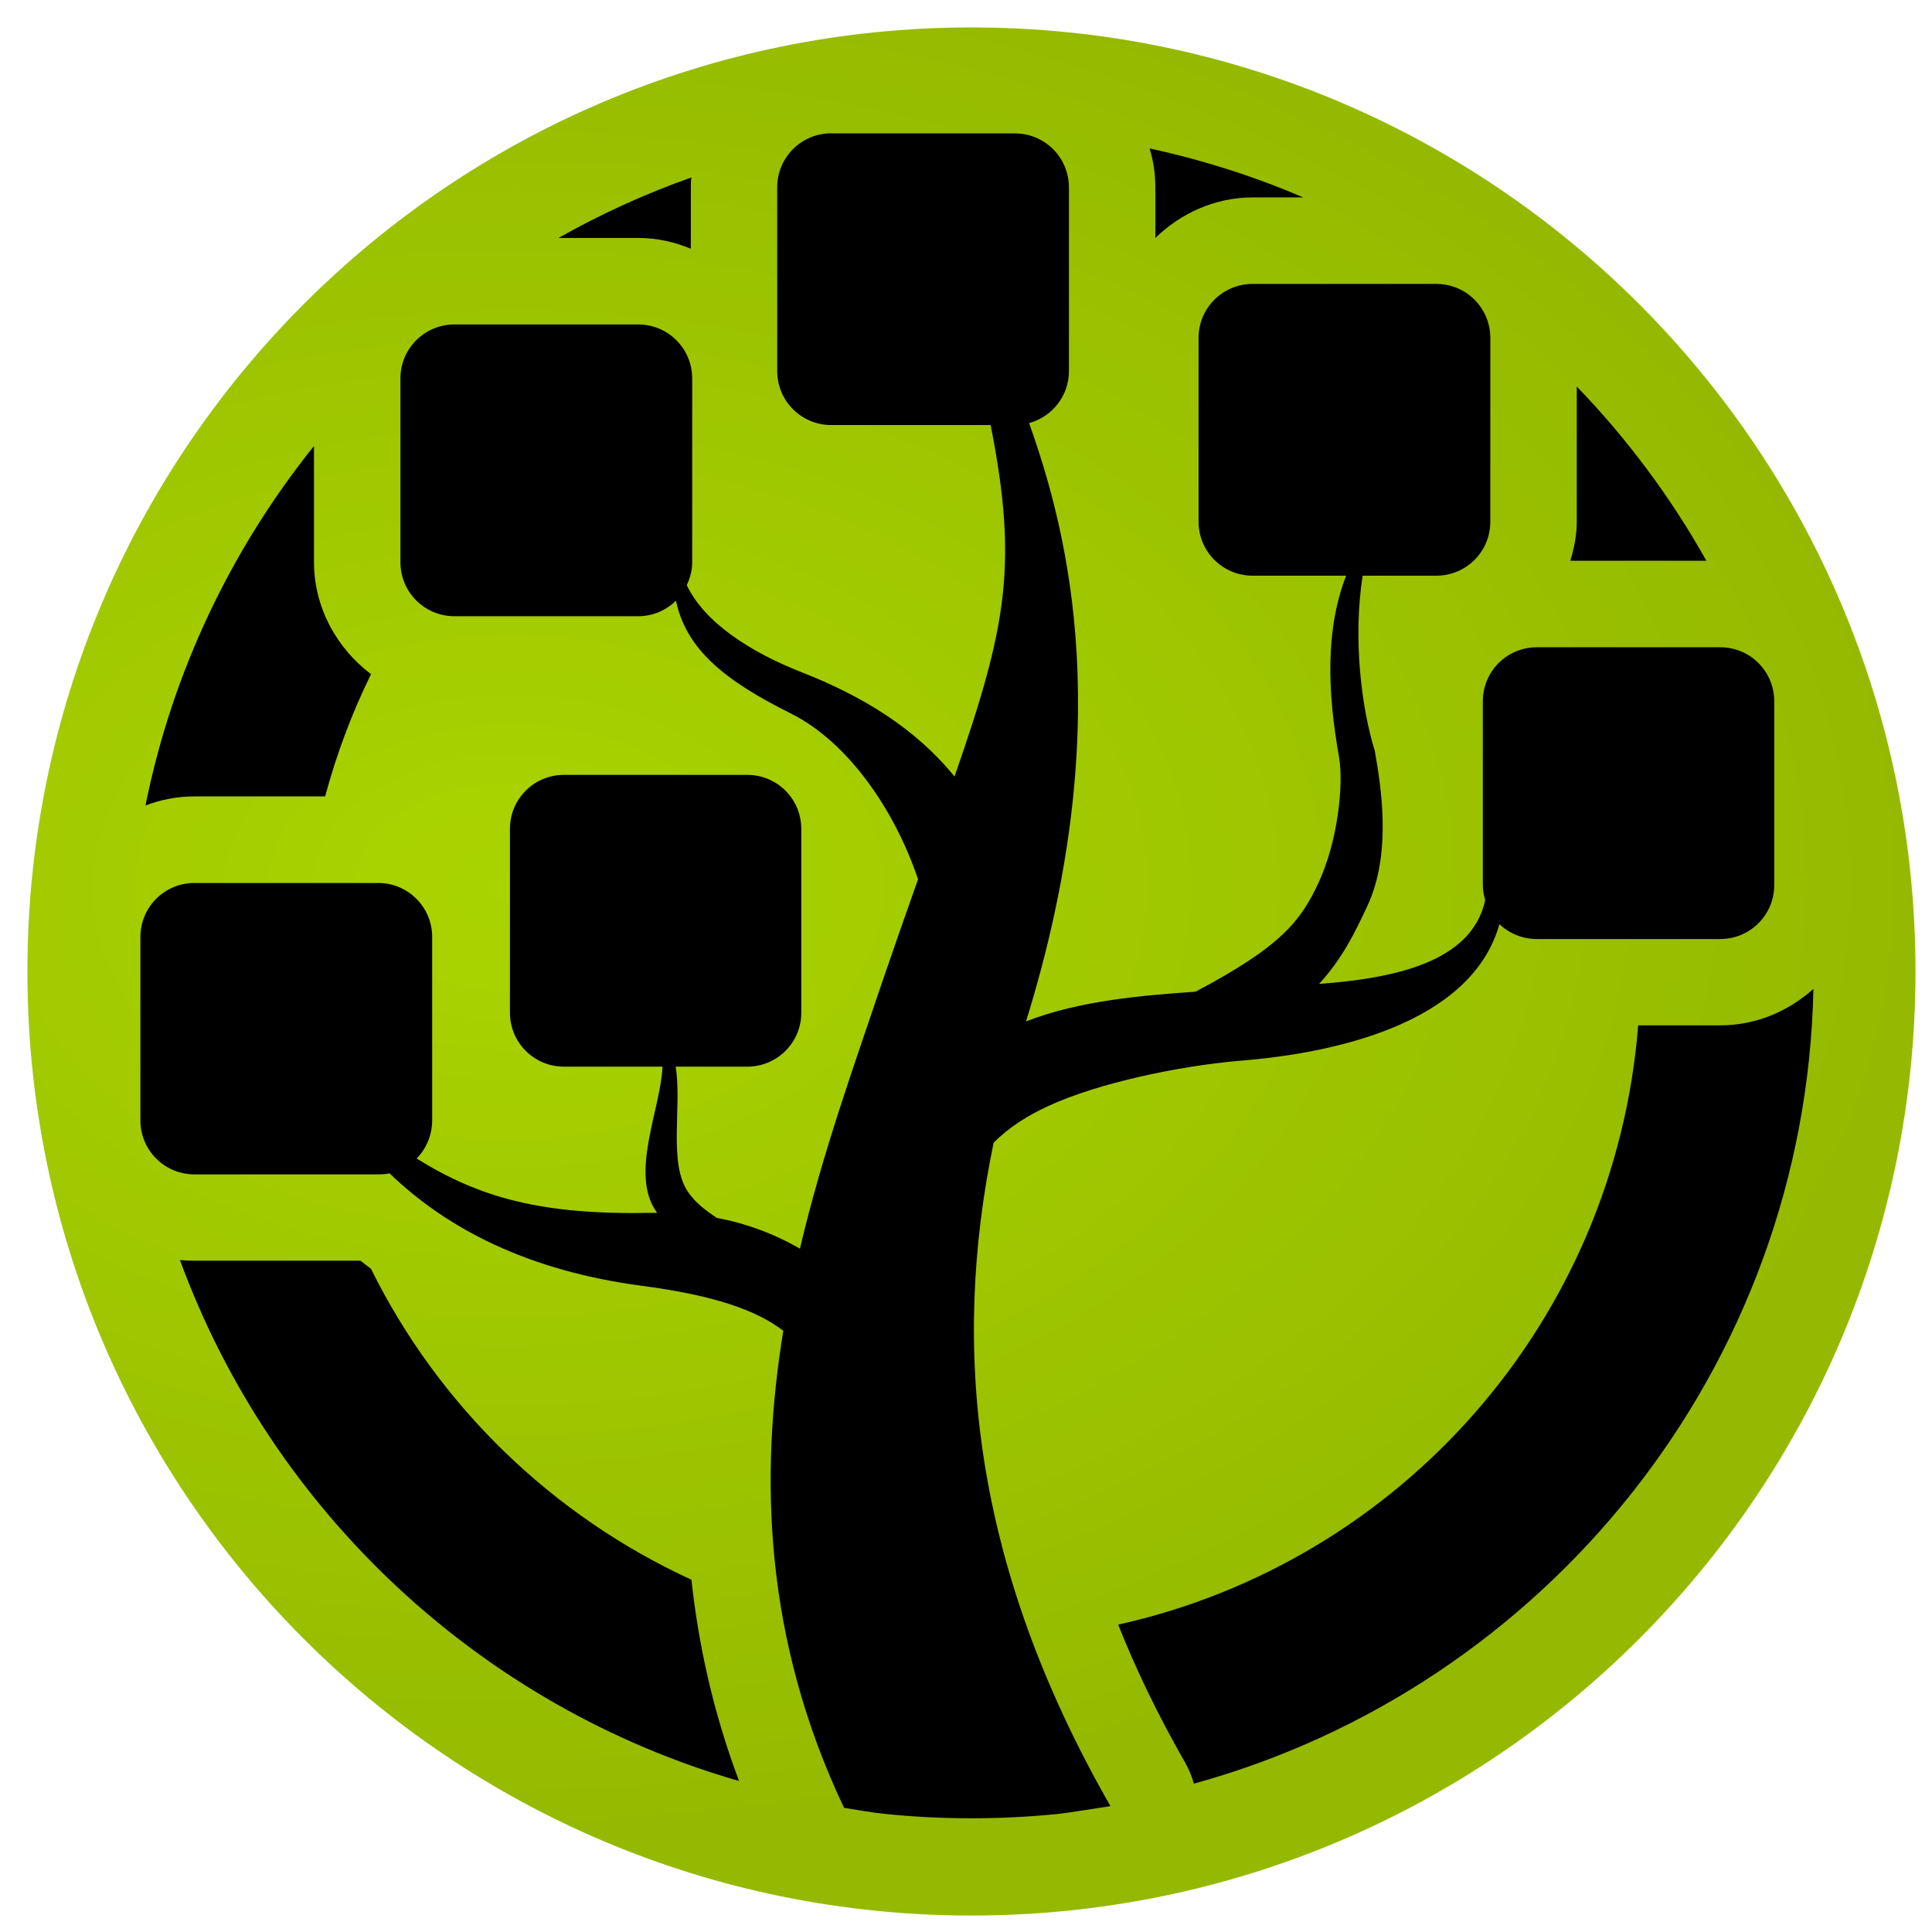
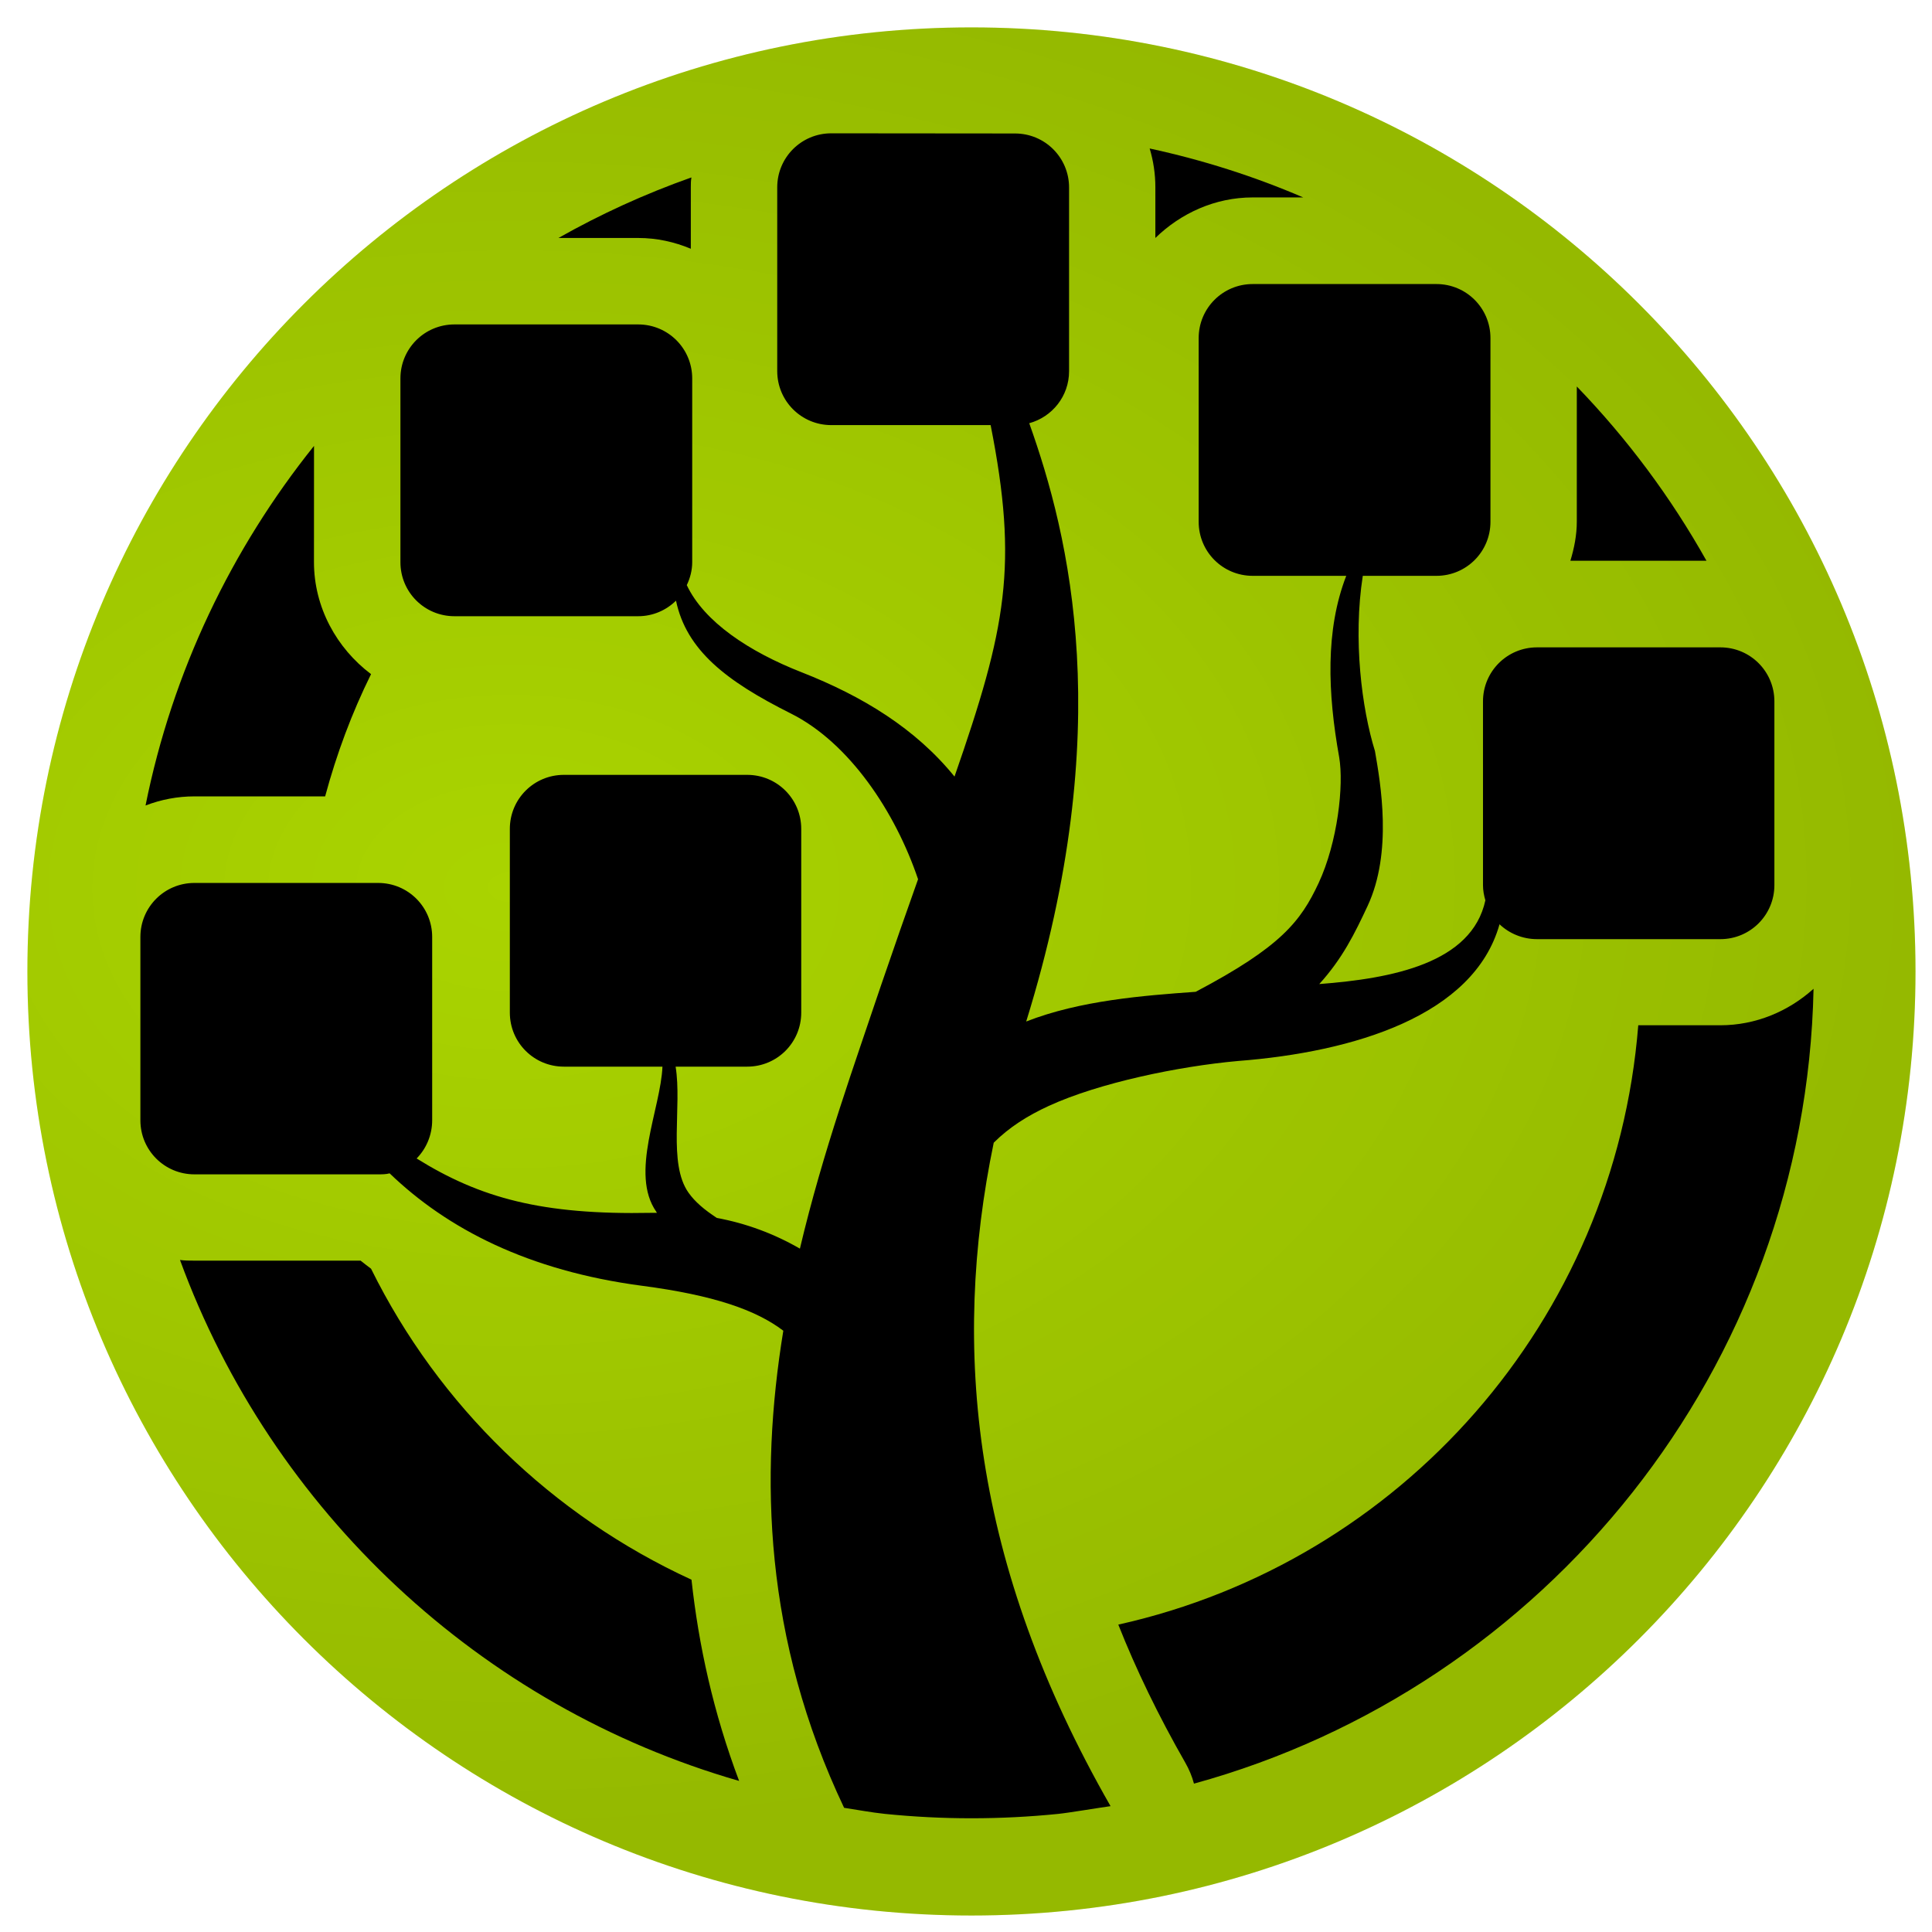
- <svg xmlns="http://www.w3.org/2000/svg" xmlns:xlink="http://www.w3.org/1999/xlink" width="64px" height="64px" id="svg3413" version="1.1">
+ <svg xmlns="http://www.w3.org/2000/svg" xmlns:xlink="http://www.w3.org/1999/xlink" width="68.267" height="68.267" id="svg3413" version="1.1">
  <defs id="defs3415">
    <radialGradient xlink:href="#linearGradient4494" id="radialGradient4295" gradientUnits="userSpaceOnUse" gradientTransform="matrix(1.484134,-0.00981819,0.00661529,0.9999781,-147.8779,2.947719)" cx="299.213" cy="456.299" fx="299.213" fy="456.299" r="78.375" />
    <linearGradient id="linearGradient4494">
      <stop style="stop-color:#000000;stop-opacity:0;" offset="0" id="stop4496" />
      <stop style="stop-color:#000000;stop-opacity:0.125;" offset="1" id="stop4498" />
    </linearGradient>
-     <radialGradient r="78.375" fy="456.299" fx="299.213" cy="456.299" cx="299.213" gradientTransform="matrix(1.484134,-0.00981819,0.00661529,0.9999781,-147.8779,2.947719)" gradientUnits="userSpaceOnUse" id="radialGradient3453" xlink:href="#linearGradient4494" />
+     <radialGradient r="78.375" fy="456.299" fx="299.213" cy="456.299" cx="299.213" gradientTransform="matrix(0.3231778,-0.00213796,0.00144051,0.2177504,1965.148,899.6705)" gradientUnits="userSpaceOnUse" id="radialGradient3453" xlink:href="#linearGradient4494" />
  </defs>
  <g id="layer1">
-     <g id="g3529" transform="matrix(1.954545,0,0,1.954545,-3762.414,-1800.046)">
-       <path d="m 415.913,463.295 c 0,43.286 -35.09,78.375 -78.375,78.375 -43.286,0 -78.375,-35.09 -78.375,-78.375 0,-43.286 35.09,-78.375 78.375,-78.375 43.286,0 78.375,35.09 78.375,78.375 z" id="path5524" style="fill:#aad400;stroke:none" transform="matrix(0.2041455,0,0,0.2041455,1872.514,842.8393)" />
-       <path style="font-size:medium;font-style:normal;font-variant:normal;font-weight:normal;font-stretch:normal;text-indent:0;text-align:start;text-decoration:none;line-height:normal;letter-spacing:normal;word-spacing:normal;text-transform:none;direction:ltr;block-progression:tb;writing-mode:lr-tb;text-anchor:start;color:#000000;fill:#000000;fill-opacity:1;stroke:none;stroke-width:4;marker:none;visibility:visible;display:inline;overflow:visible;enable-background:accumulate;font-family:Sans;-inkscape-font-specification:Sans" d="m 1939.045,923.213 c -0.507,0 -0.916,0.408 -0.916,0.916 l 0,3.113 c 0,0.507 0.408,0.916 0.916,0.916 l 2.701,0 c 0.47,2.381 0.266,3.433 -0.612,5.957 -0.659,-0.813 -1.557,-1.363 -2.592,-1.768 -0.89,-0.349 -1.652,-0.854 -1.946,-1.476 0.056,-0.119 0.092,-0.249 0.092,-0.389 l 0,-3.113 c 0,-0.507 -0.408,-0.916 -0.916,-0.916 l -3.113,0 c -0.507,0 -0.916,0.408 -0.916,0.916 l 0,3.113 c 0,0.507 0.408,0.916 0.916,0.916 l 3.113,0 c 0.251,0 0.476,-0.101 0.641,-0.263 0.176,0.837 0.845,1.361 1.946,1.911 0.994,0.497 1.773,1.67 2.157,2.81 -0.194,0.546 -0.397,1.126 -0.629,1.803 -0.435,1.3 -0.984,2.806 -1.373,4.458 -0.438,-0.253 -0.912,-0.429 -1.408,-0.521 -0.212,-0.14 -0.369,-0.27 -0.481,-0.429 -0.35,-0.497 -0.107,-1.456 -0.217,-2.135 l 1.213,0 c 0.507,0 0.916,-0.408 0.916,-0.916 l 0,-3.113 c 0,-0.507 -0.408,-0.916 -0.916,-0.916 l -3.107,0 c -0.507,0 -0.915,0.408 -0.915,0.916 l 0,3.113 c 0,0.507 0.408,0.916 0.915,0.916 l 1.671,0 c -0.029,0.713 -0.56,1.812 -0.103,2.461 0,0.005 0.01,0.012 0.011,0.017 -0.031,1.2e-4 -0.061,0 -0.092,0 -1.859,0.037 -2.908,-0.252 -3.983,-0.921 0.162,-0.165 0.263,-0.396 0.263,-0.647 l 0,-3.107 c 0,-0.507 -0.408,-0.916 -0.916,-0.916 l -3.113,0 c -0.507,0 -0.916,0.408 -0.916,0.916 l 0,3.107 c 0,0.507 0.408,0.916 0.916,0.916 l 3.113,0 c 0.065,0 0.133,-0.004 0.195,-0.017 0.976,0.941 2.35,1.652 4.28,1.906 1.213,0.16 1.93,0.409 2.392,0.761 -0.404,2.477 -0.327,5.226 1.03,8.086 0.231,0.035 0.458,0.079 0.692,0.103 0.482,0.049 0.97,0.074 1.465,0.074 0.495,0 0.988,-0.025 1.471,-0.074 0.176,-0.018 0.713,-0.107 0.887,-0.132 -2.346,-4.096 -2.702,-7.764 -1.98,-11.245 0.263,-0.262 0.573,-0.459 0.933,-0.624 0.858,-0.394 2.204,-0.671 3.204,-0.761 1.966,-0.152 4.001,-0.767 4.435,-2.318 0.164,0.156 0.39,0.252 0.635,0.252 l 3.107,0 c 0.507,0 0.916,-0.408 0.916,-0.916 l 0,-3.113 c 0,-0.507 -0.408,-0.916 -0.916,-0.916 l -3.107,0 c -0.507,0 -0.916,0.408 -0.916,0.916 l 0,3.113 c 0,0.091 0.016,0.175 0.04,0.258 -0.23,1.068 -1.583,1.326 -2.815,1.419 0.394,-0.433 0.602,-0.859 0.818,-1.322 0.428,-0.914 0.22,-2.085 0.126,-2.627 -0.223,-0.719 -0.374,-1.895 -0.206,-2.97 l 1.248,0 c 0.507,0 0.916,-0.408 0.916,-0.916 l 0,-3.113 c 0,-0.507 -0.408,-0.916 -0.916,-0.916 l -3.113,0 c -0.507,0 -0.916,0.408 -0.916,0.916 l 0,3.113 c 0,0.507 0.408,0.916 0.916,0.916 l 1.585,0 c -0.356,0.919 -0.315,1.984 -0.12,3.073 0.082,0.475 -0.025,1.441 -0.349,2.134 -0.304,0.651 -0.638,1.08 -2.083,1.843 -0.884,0.064 -1.956,0.146 -2.873,0.504 1.54,-4.968 0.733,-8.229 0.052,-10.14 0.388,-0.106 0.675,-0.459 0.675,-0.881 l 0,-3.113 c 0,-0.507 -0.408,-0.916 -0.916,-0.916 l -3.113,0 z" id="path5526" />
-       <path id="path5528" d="m 1944.441,923.471 c 0.063,0.21 0.097,0.43 0.097,0.658 l 0,0.858 c 0.431,-0.42 1.013,-0.687 1.648,-0.687 l 0.858,0 c -0.83,-0.357 -1.702,-0.634 -2.604,-0.83 z m -7.771,0.492 c -0.784,0.277 -1.534,0.621 -2.249,1.024 l 1.351,0 c 0.315,0 0.615,0.067 0.893,0.183 l 0,-1.041 c 0,-0.056 0,-0.111 0.01,-0.166 z m 15.01,3.542 0,2.289 c 0,0.231 -0.044,0.451 -0.109,0.664 l 2.306,0 c -0.605,-1.078 -1.344,-2.07 -2.197,-2.953 z m -21.402,1.007 c -1.399,1.746 -2.399,3.822 -2.856,6.094 0.26,-0.1 0.539,-0.154 0.83,-0.154 l 2.215,0 c 0.194,-0.721 0.454,-1.415 0.778,-2.072 -0.582,-0.438 -0.967,-1.132 -0.967,-1.9 l 0,-1.968 z m 25.413,9.202 c -0.424,0.381 -0.978,0.618 -1.579,0.618 l -1.391,0 c -0.398,5.013 -4.024,9.091 -8.813,10.157 0.301,0.759 0.676,1.538 1.139,2.346 0.062,0.109 0.111,0.228 0.143,0.349 5.952,-1.635 10.368,-7.04 10.501,-13.471 z m -27.685,4.595 c 1.558,4.255 5.09,7.567 9.476,8.83 -0.436,-1.159 -0.686,-2.3 -0.807,-3.411 -2.36,-1.084 -4.282,-2.947 -5.431,-5.27 -0.06,-0.045 -0.12,-0.091 -0.177,-0.137 l -2.815,0 c -0.083,0 -0.165,-0.004 -0.246,-0.011 z" style="font-size:medium;font-style:normal;font-variant:normal;font-weight:normal;font-stretch:normal;text-indent:0;text-align:start;text-decoration:none;line-height:normal;letter-spacing:normal;word-spacing:normal;text-transform:none;direction:ltr;block-progression:tb;writing-mode:lr-tb;text-anchor:start;color:#000000;fill:#000000;fill-opacity:1;stroke:none;stroke-width:17.924;marker:none;visibility:visible;display:inline;overflow:visible;enable-background:accumulate;font-family:Sans;-inkscape-font-specification:Sans" />
-       <path transform="matrix(0.2041455,0,0,0.2041455,1872.514,842.8393)" style="fill:url(#radialGradient3453);fill-opacity:1;stroke:none" id="path5530" d="m 415.913,463.295 c 0,43.286 -35.09,78.375 -78.375,78.375 -43.286,0 -78.375,-35.09 -78.375,-78.375 0,-43.286 35.09,-78.375 78.375,-78.375 43.286,0 78.375,35.09 78.375,78.375 z" />
+     <g id="g3529" transform="matrix(1.954545,0,0,1.954545,-4013.242,-1920.049)">
+       <circle id="path5524" style="fill:#aad400;stroke:none;stroke-width:0.218" cx="2070.849" cy="999.913" r="17.067" />
+       <path style="color:#000000;font-style:normal;font-variant:normal;font-weight:normal;font-stretch:normal;font-size:medium;line-height:normal;font-family:Sans;-inkscape-font-specification:Sans;text-indent:0;text-align:start;text-decoration:none;text-decoration-line:none;letter-spacing:normal;word-spacing:normal;text-transform:none;writing-mode:lr-tb;direction:ltr;text-anchor:start;display:inline;overflow:visible;visibility:visible;fill:#000000;fill-opacity:1;stroke:none;stroke-width:4.267;marker:none;enable-background:accumulate" d="m 2068.315,984.761 c -0.541,0 -0.977,0.436 -0.977,0.977 v 3.321 c 0,0.541 0.436,0.977 0.977,0.977 h 2.881 c 0.501,2.54 0.284,3.661 -0.653,6.354 -0.703,-0.867 -1.661,-1.453 -2.765,-1.886 -0.949,-0.372 -1.762,-0.911 -2.075,-1.575 0.06,-0.126 0.098,-0.266 0.098,-0.415 v -3.321 c 0,-0.541 -0.436,-0.977 -0.977,-0.977 h -3.321 c -0.541,0 -0.977,0.436 -0.977,0.977 v 3.321 c 0,0.541 0.435,0.977 0.977,0.977 h 3.321 c 0.267,0 0.507,-0.108 0.684,-0.281 0.188,0.893 0.902,1.452 2.075,2.039 1.06,0.53 1.891,1.782 2.301,2.997 -0.207,0.582 -0.424,1.201 -0.671,1.923 -0.464,1.386 -1.049,2.993 -1.465,4.755 -0.467,-0.27 -0.973,-0.457 -1.502,-0.555 -0.226,-0.149 -0.393,-0.288 -0.513,-0.458 -0.373,-0.53 -0.114,-1.553 -0.232,-2.277 h 1.294 c 0.541,0 0.977,-0.435 0.977,-0.977 v -3.321 c 0,-0.541 -0.436,-0.977 -0.977,-0.977 h -3.314 c -0.541,0 -0.977,0.436 -0.977,0.977 v 3.321 c 0,0.541 0.436,0.977 0.977,0.977 h 1.782 c -0.031,0.761 -0.597,1.932 -0.11,2.625 0,0.01 0.011,0.013 0.012,0.018 -0.033,10e-5 -0.065,0 -0.098,0 -1.983,0.04 -3.102,-0.269 -4.248,-0.983 0.173,-0.176 0.281,-0.422 0.281,-0.69 v -3.314 c 0,-0.541 -0.435,-0.977 -0.977,-0.977 h -3.321 c -0.541,0 -0.977,0.436 -0.977,0.977 v 3.314 c 0,0.541 0.436,0.977 0.977,0.977 h 3.321 c 0.069,0 0.142,0 0.208,-0.018 1.042,1.003 2.507,1.762 4.566,2.033 1.294,0.17 2.058,0.437 2.551,0.812 -0.431,2.642 -0.349,5.575 1.099,8.625 0.246,0.037 0.489,0.084 0.739,0.11 0.515,0.052 1.034,0.079 1.563,0.079 0.528,0 1.054,-0.027 1.569,-0.079 0.188,-0.019 0.76,-0.115 0.946,-0.14 -2.503,-4.369 -2.882,-8.282 -2.112,-11.994 0.281,-0.28 0.612,-0.489 0.995,-0.665 0.915,-0.42 2.351,-0.716 3.418,-0.812 2.097,-0.162 4.268,-0.818 4.731,-2.472 0.175,0.166 0.416,0.269 0.678,0.269 h 3.314 c 0.541,0 0.977,-0.436 0.977,-0.977 v -3.321 c 0,-0.541 -0.436,-0.977 -0.977,-0.977 h -3.314 c -0.541,0 -0.977,0.436 -0.977,0.977 v 3.321 c 0,0.097 0.017,0.186 0.043,0.275 -0.245,1.139 -1.688,1.414 -3.003,1.514 0.42,-0.462 0.642,-0.916 0.873,-1.41 0.456,-0.975 0.234,-2.224 0.134,-2.802 -0.238,-0.767 -0.399,-2.021 -0.22,-3.168 h 1.331 c 0.541,0 0.977,-0.436 0.977,-0.977 v -3.321 c 0,-0.541 -0.436,-0.977 -0.977,-0.977 h -3.321 c -0.541,0 -0.977,0.436 -0.977,0.977 v 3.321 c 0,0.541 0.435,0.977 0.977,0.977 h 1.691 c -0.38,0.98 -0.336,2.117 -0.128,3.278 0.087,0.506 -0.027,1.537 -0.372,2.277 -0.325,0.694 -0.681,1.152 -2.222,1.965 -0.943,0.068 -2.087,0.155 -3.064,0.537 1.643,-5.299 0.782,-8.778 0.055,-10.816 0.414,-0.113 0.72,-0.489 0.72,-0.94 v -3.321 c 0,-0.541 -0.436,-0.977 -0.977,-0.977 z" id="path5526" />
+       <path id="path5528" d="m 2074.071,985.035 c 0.067,0.224 0.103,0.459 0.103,0.702 v 0.916 c 0.46,-0.448 1.081,-0.733 1.758,-0.733 h 0.915 c -0.886,-0.381 -1.815,-0.677 -2.777,-0.885 z m -8.289,0.525 c -0.836,0.296 -1.637,0.662 -2.399,1.093 h 1.441 c 0.336,0 0.656,0.071 0.952,0.195 v -1.111 c 0,-0.059 0,-0.118 0.011,-0.177 z m 16.011,3.778 v 2.442 c 0,0.246 -0.047,0.481 -0.116,0.708 h 2.46 c -0.645,-1.15 -1.434,-2.208 -2.344,-3.15 z m -22.829,1.074 c -1.492,1.862 -2.559,4.077 -3.046,6.501 0.278,-0.107 0.575,-0.165 0.885,-0.165 h 2.362 c 0.207,-0.769 0.484,-1.51 0.83,-2.21 -0.621,-0.467 -1.032,-1.207 -1.032,-2.026 z m 27.108,9.815 c -0.452,0.407 -1.043,0.659 -1.685,0.659 h -1.483 c -0.425,5.347 -4.292,9.697 -9.4,10.835 0.321,0.81 0.721,1.64 1.215,2.503 0.066,0.116 0.119,0.243 0.153,0.372 6.349,-1.744 11.059,-7.509 11.201,-14.369 z m -29.531,4.902 c 1.662,4.539 5.429,8.072 10.108,9.418 -0.466,-1.236 -0.732,-2.454 -0.861,-3.638 -2.517,-1.156 -4.568,-3.144 -5.793,-5.622 -0.064,-0.048 -0.128,-0.097 -0.189,-0.146 h -3.003 c -0.088,0 -0.176,0 -0.263,-0.012 z" style="color:#000000;font-style:normal;font-variant:normal;font-weight:normal;font-stretch:normal;font-size:medium;line-height:normal;font-family:Sans;-inkscape-font-specification:Sans;text-indent:0;text-align:start;text-decoration:none;text-decoration-line:none;letter-spacing:normal;word-spacing:normal;text-transform:none;writing-mode:lr-tb;direction:ltr;text-anchor:start;display:inline;overflow:visible;visibility:visible;fill:#000000;fill-opacity:1;stroke:none;stroke-width:19.119;marker:none;enable-background:accumulate" />
+       <circle style="fill:url(#radialGradient3453);fill-opacity:1;stroke:none;stroke-width:0.218" id="path5530" cx="2070.849" cy="999.913" r="17.067" />
    </g>
  </g>
</svg>
